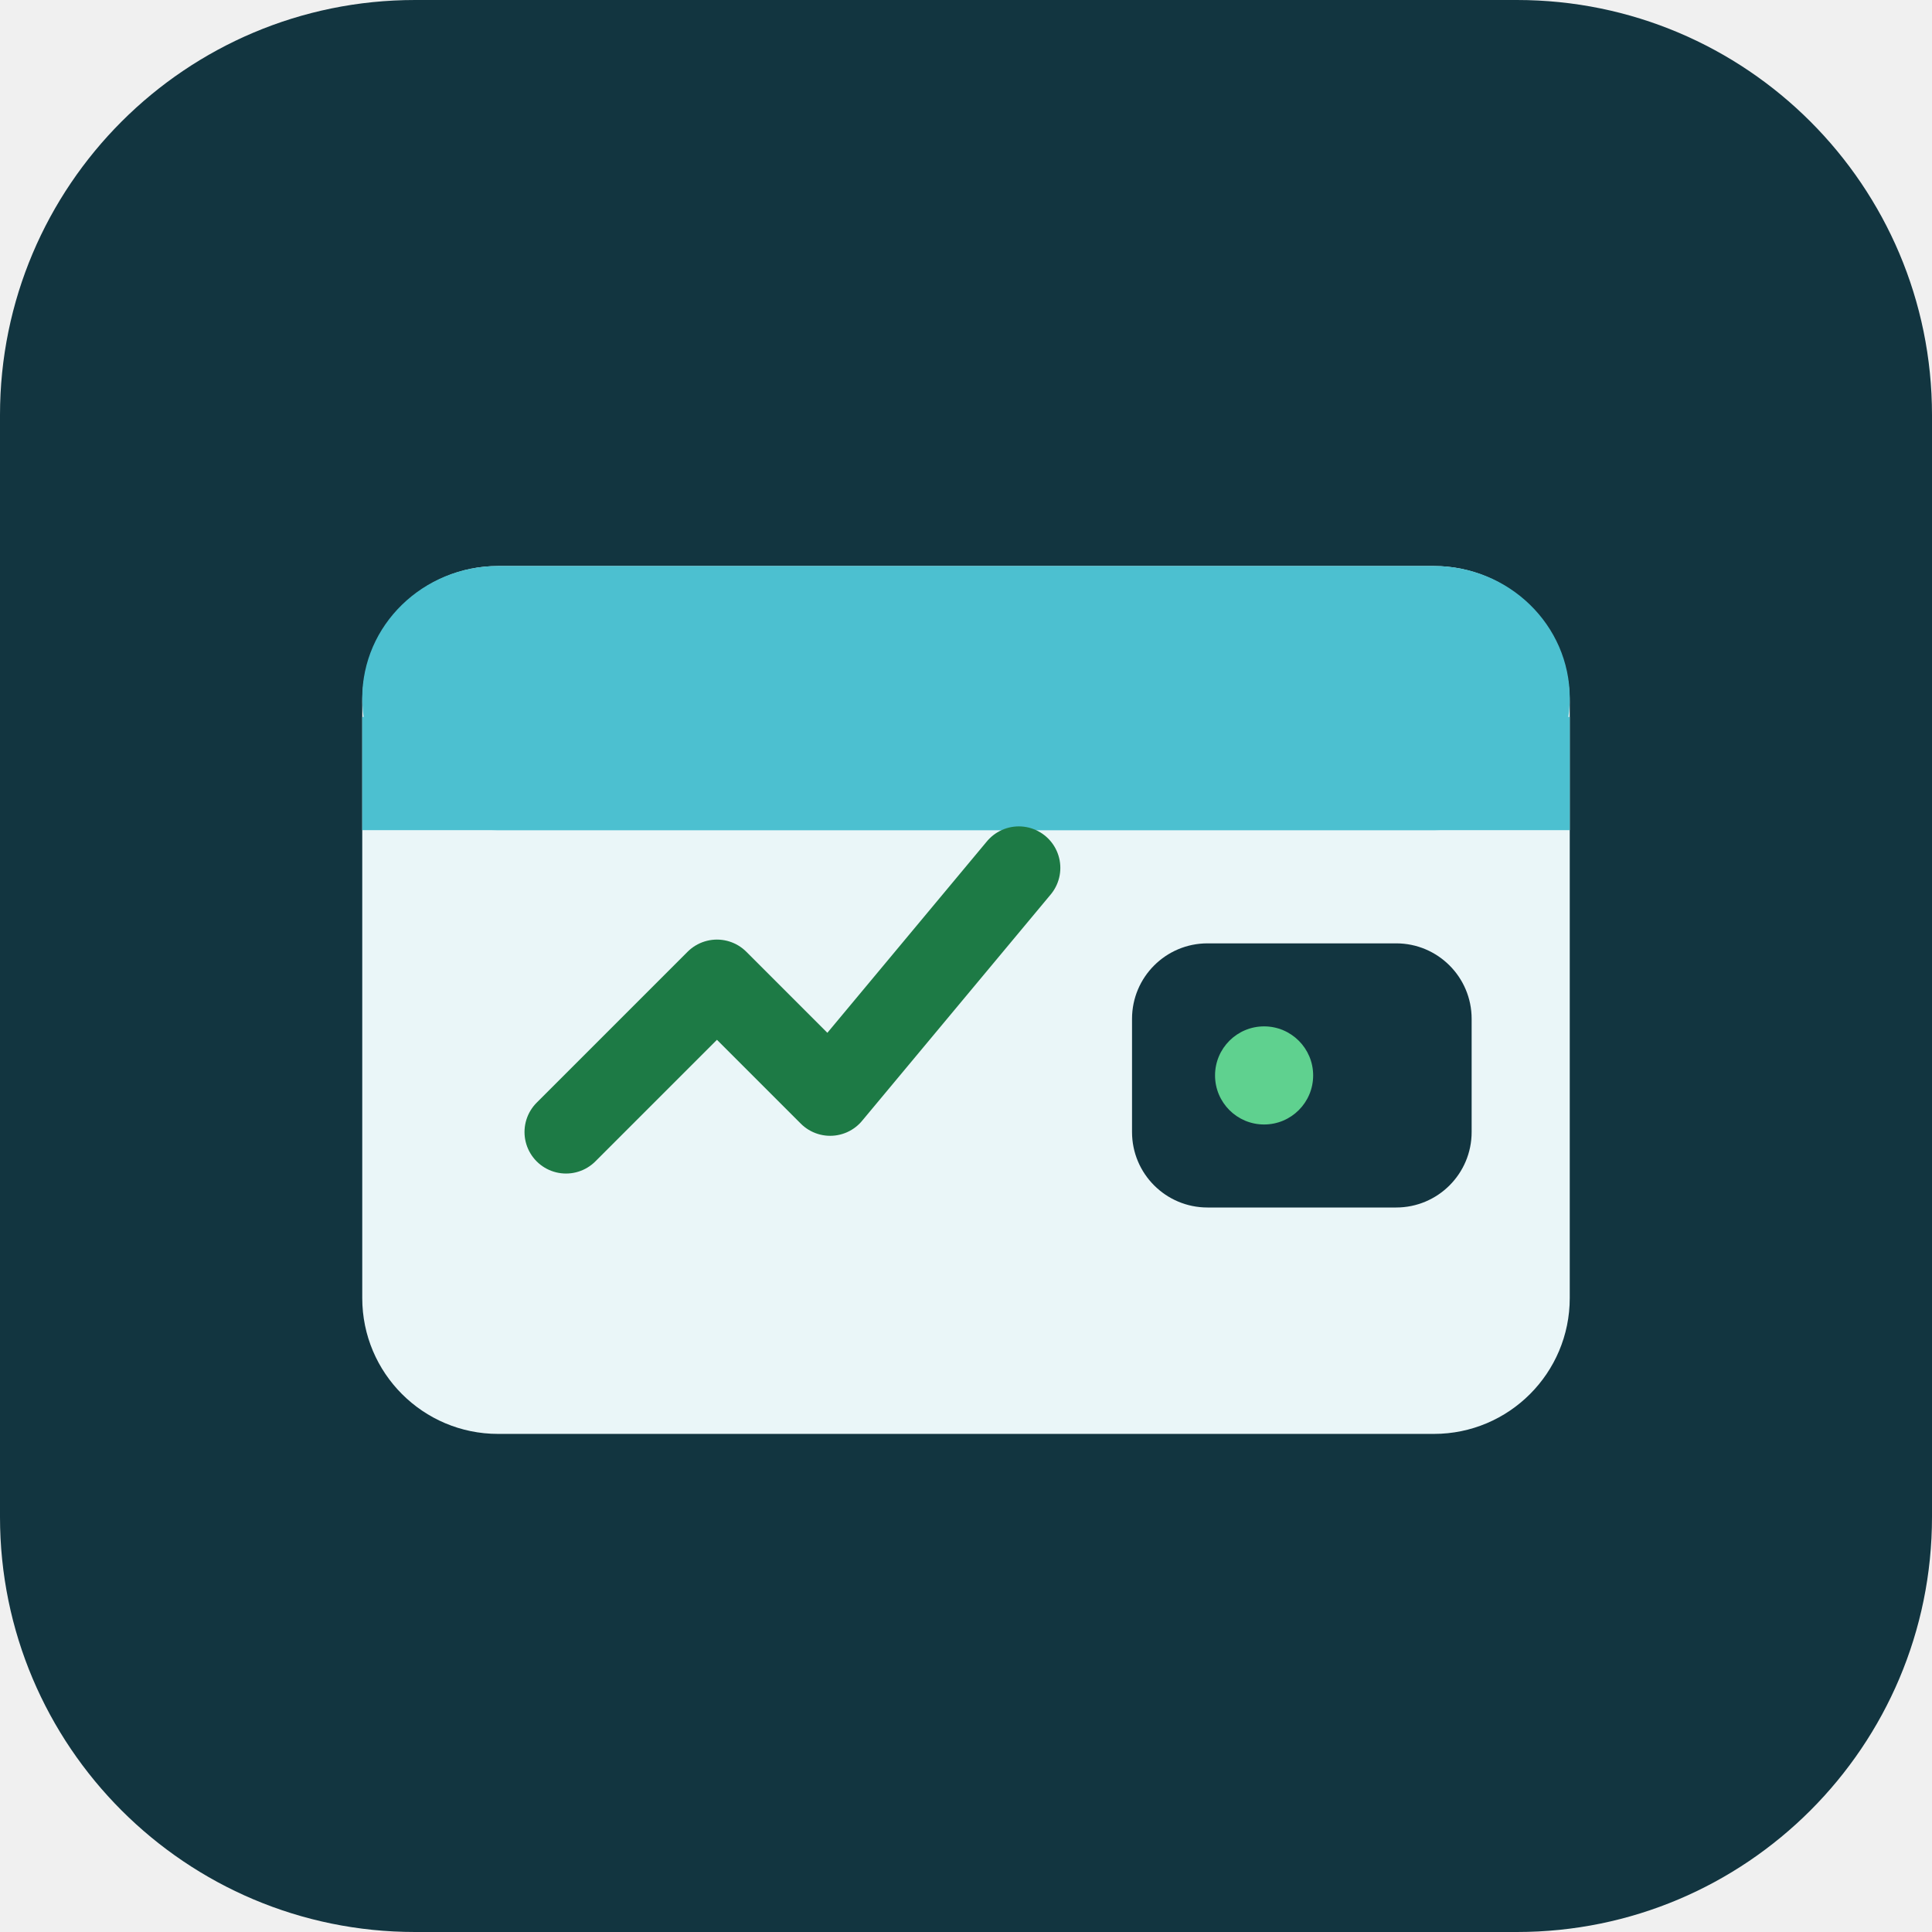
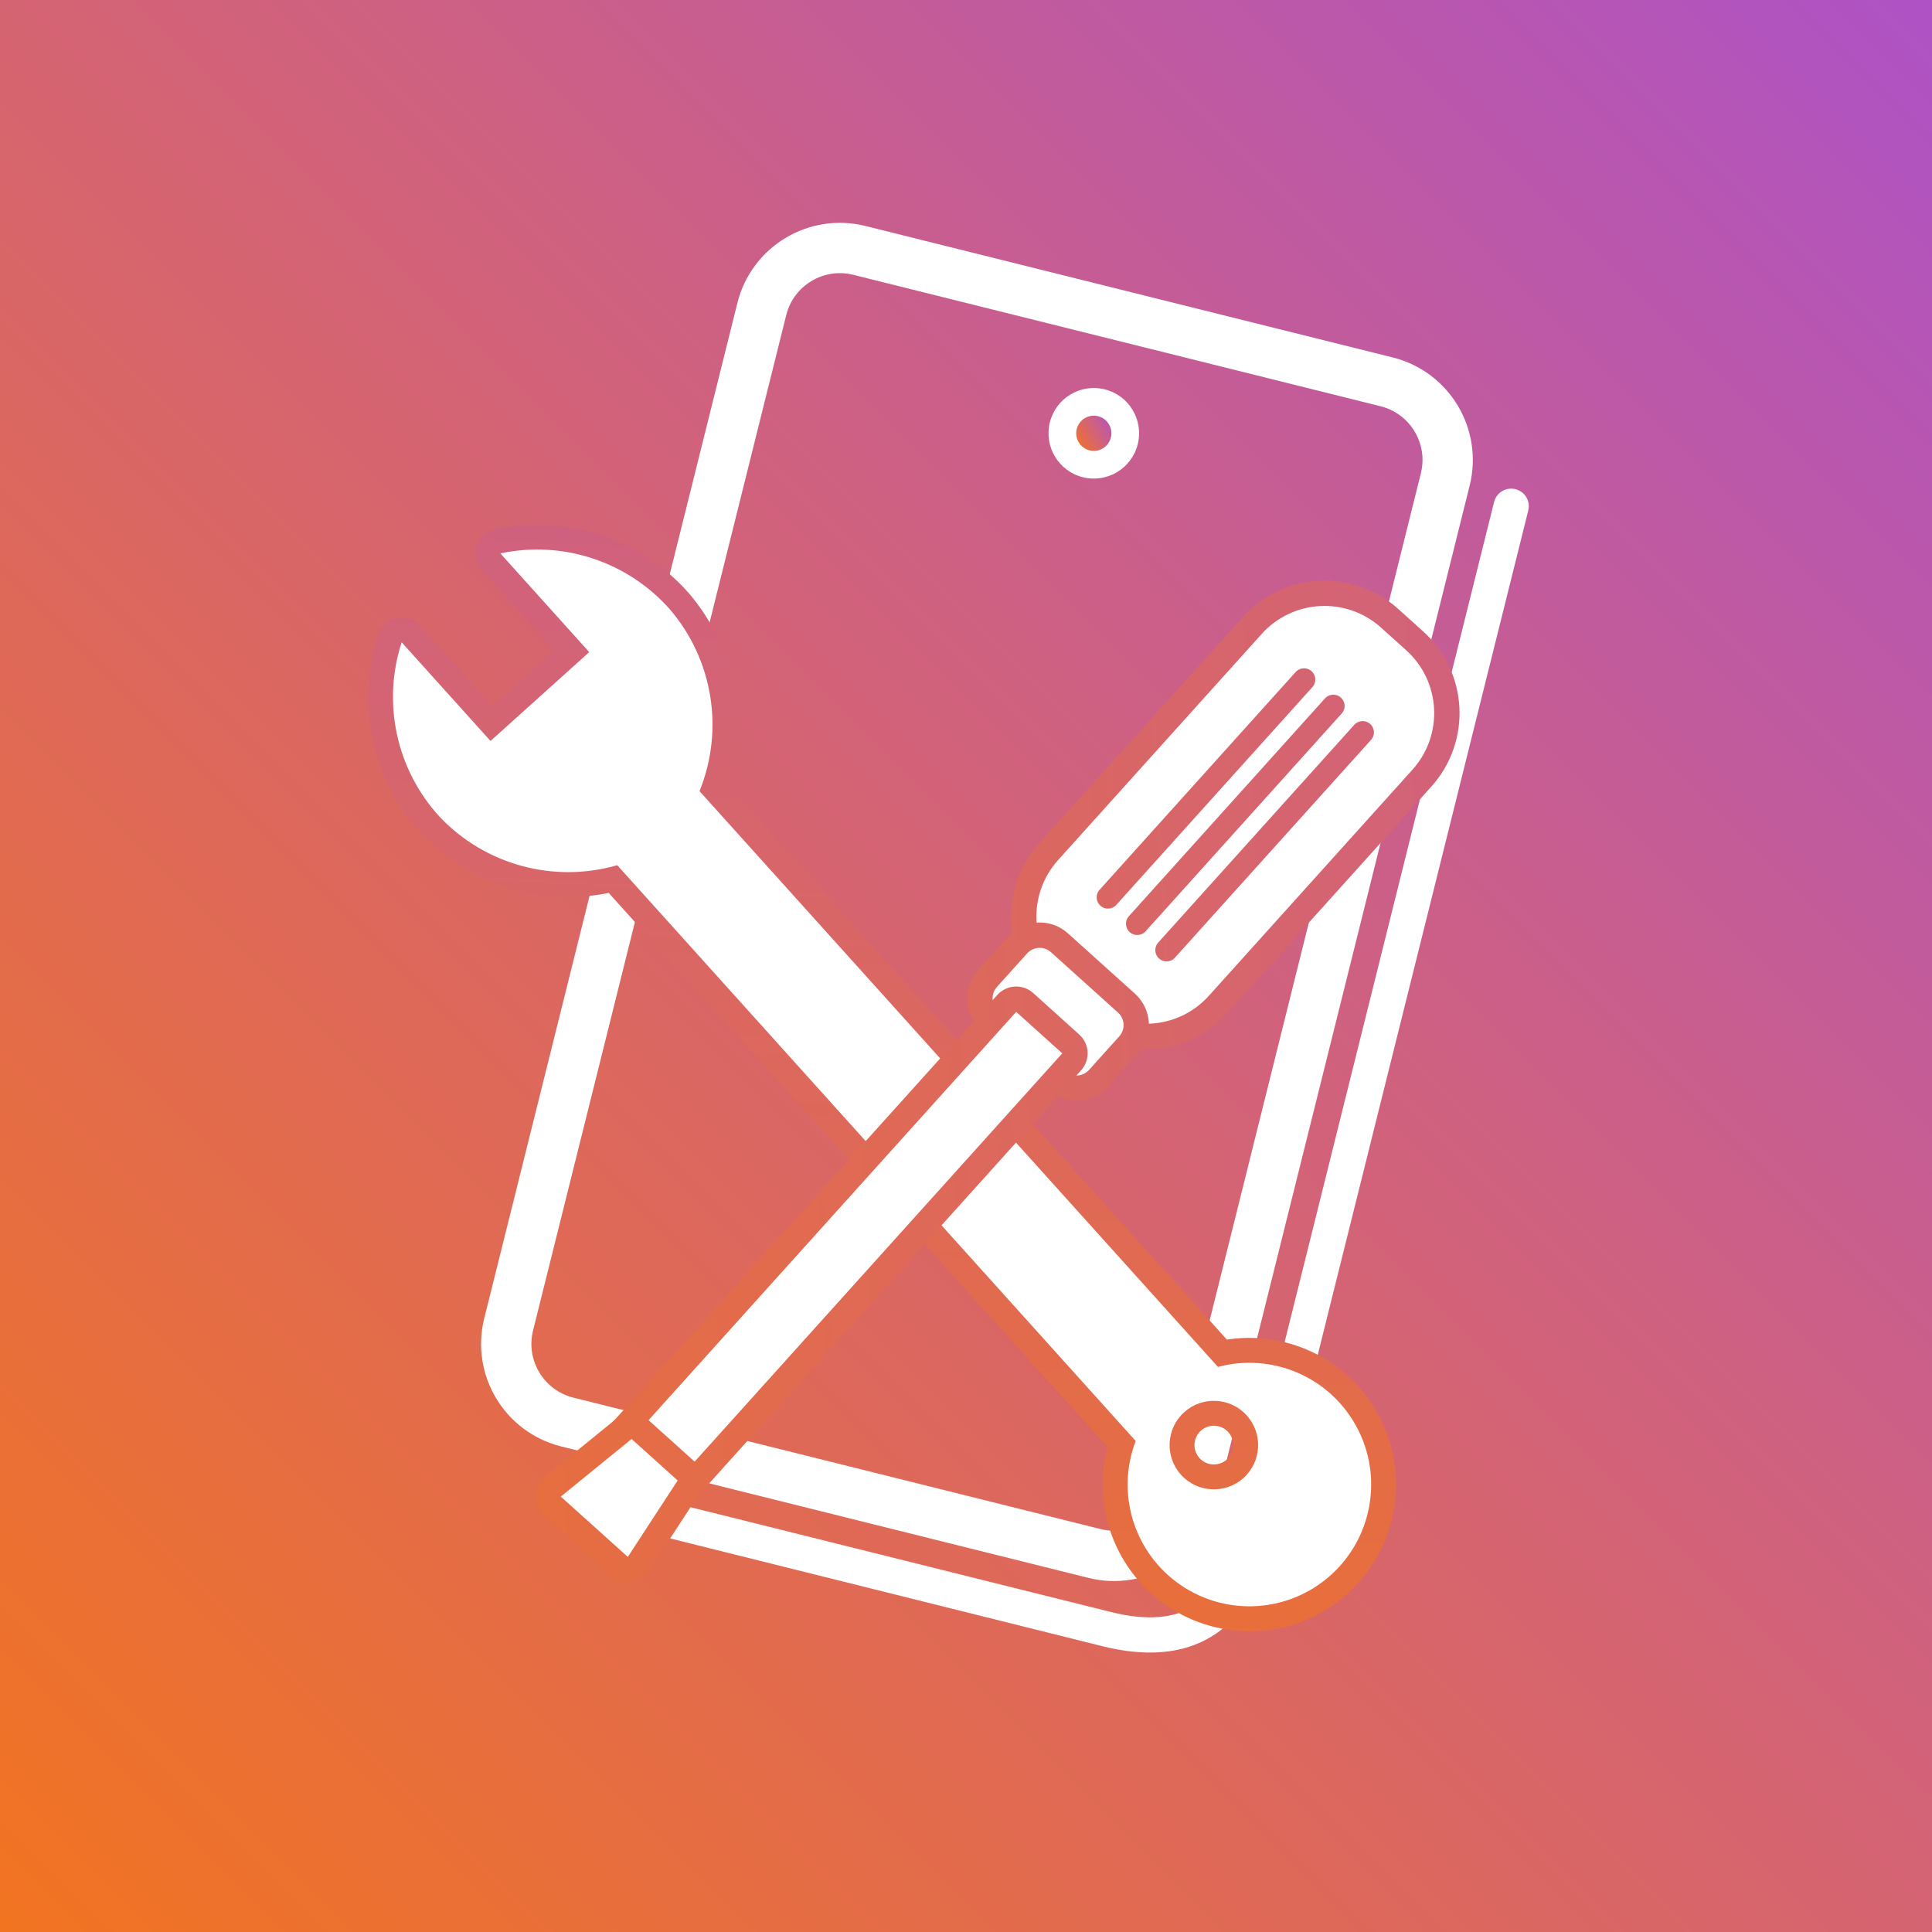
<svg xmlns="http://www.w3.org/2000/svg" viewBox="0 0 512 512">
-   <rect width="512" height="512" rx="110" fill="#123540" />
-   <g transform="translate(256 256) scale(1) translate(-256 -256)">
-     <rect x="96" y="150" width="320" height="230" rx="36" fill="#eaf6f8" />
-     <rect x="96" y="150" width="320" height="70" rx="36" fill="#4cc0d0" />
-     <rect x="96" y="190" width="320" height="30" fill="#4cc0d0" />
-     <rect x="300" y="250" width="90" height="70" rx="20" fill="#123540" />
-     <circle cx="335" cy="285" r="13" fill="#5fd18f" />
-     <path d="M150 300 l40-40 30 30 50-60" stroke="#1d7a45" stroke-width="22" fill="none" stroke-linecap="round" stroke-linejoin="round" />
-   </g>
+   <defs>
+     <linearGradient id="bg" x1="0" y1="1" x2="1" y2="0">
+       <stop offset="0" stop-color="#F27420" />
+       <stop offset=".55" stop-color="#D2627A" />
+       <stop offset="1" stop-color="#AE52C6" />
+     </linearGradient>
+     <linearGradient id="gu" gradientUnits="userSpaceOnUse" x1="40" y1="390" x2="370" y2="60">
+       <stop offset="0" stop-color="#F27420" />
+       <stop offset=".55" stop-color="#D2627A" />
+       <stop offset="1" stop-color="#AE52C6" />
+     </linearGradient>
+     <g id="sd">
+       <g stroke="url(#gu)" stroke-width="9" fill="#fff" paint-order="stroke" stroke-linejoin="round">
+         <rect x="-18" y="0" width="36" height="84" rx="15" />
+         <rect x="-11" y="82" width="22" height="14" rx="3" />
+         <rect x="-5.5" y="94" width="11" height="104" />
+         <path d="M-5.5 196 L-8 212 H8 L5.5 196 Z" />
+       </g>
+       <g stroke="url(#gu)" stroke-width="4" stroke-linecap="round">
+         <path d="M-7 16 V68 M0 16 V68 M7 16 V68" />
+       </g>
+     </g>
+     <g id="wr">
+       <path stroke="url(#gu)" stroke-width="9" paint-order="stroke" stroke-linejoin="round" fill="#fff" fill-rule="evenodd" d="M-28 18 A32 32 0 0 1 -12 -10 V14 H12 V-10 A32 32 0 0 1 28 18 A32 32 0 0 1 10 46 V186 A22 22 0 1 1 -10 186 V46 A32 32 0 0 1 -28 18 Z M0 196 m-8 0 a8 8 0 1 0 16 0 a8 8 0 1 0 -16 0 Z" />
+     </g>
+   </defs>
+   <rect width="512" height="512" fill="url(#bg)" />
+   <svg x="36" y="36" width="440" height="440" viewBox="50 50 310 330">
+     <g transform="translate(0 -14)">
+       <g transform="rotate(14 205 225)">
+         <rect x="135" y="96" width="140" height="240" rx="16" fill="none" stroke="#fff" stroke-width="10" />
+         <path d="M289 114 V326 Q289 350 265 350 H155" fill="none" stroke="#fff" stroke-width="7" stroke-linecap="round" />
+         <circle cx="205" cy="120" r="9" fill="#fff" />
+         <circle cx="205" cy="120" r="3.5" fill="url(#bg)" />
+       </g>
+     </g>
+     <use href="#wr" transform="translate(110 150) rotate(-42) scale(1.1)" />
+     <use href="#sd" transform="translate(290 150) rotate(42) scale(1.12)" />
+   </svg>
</svg>
